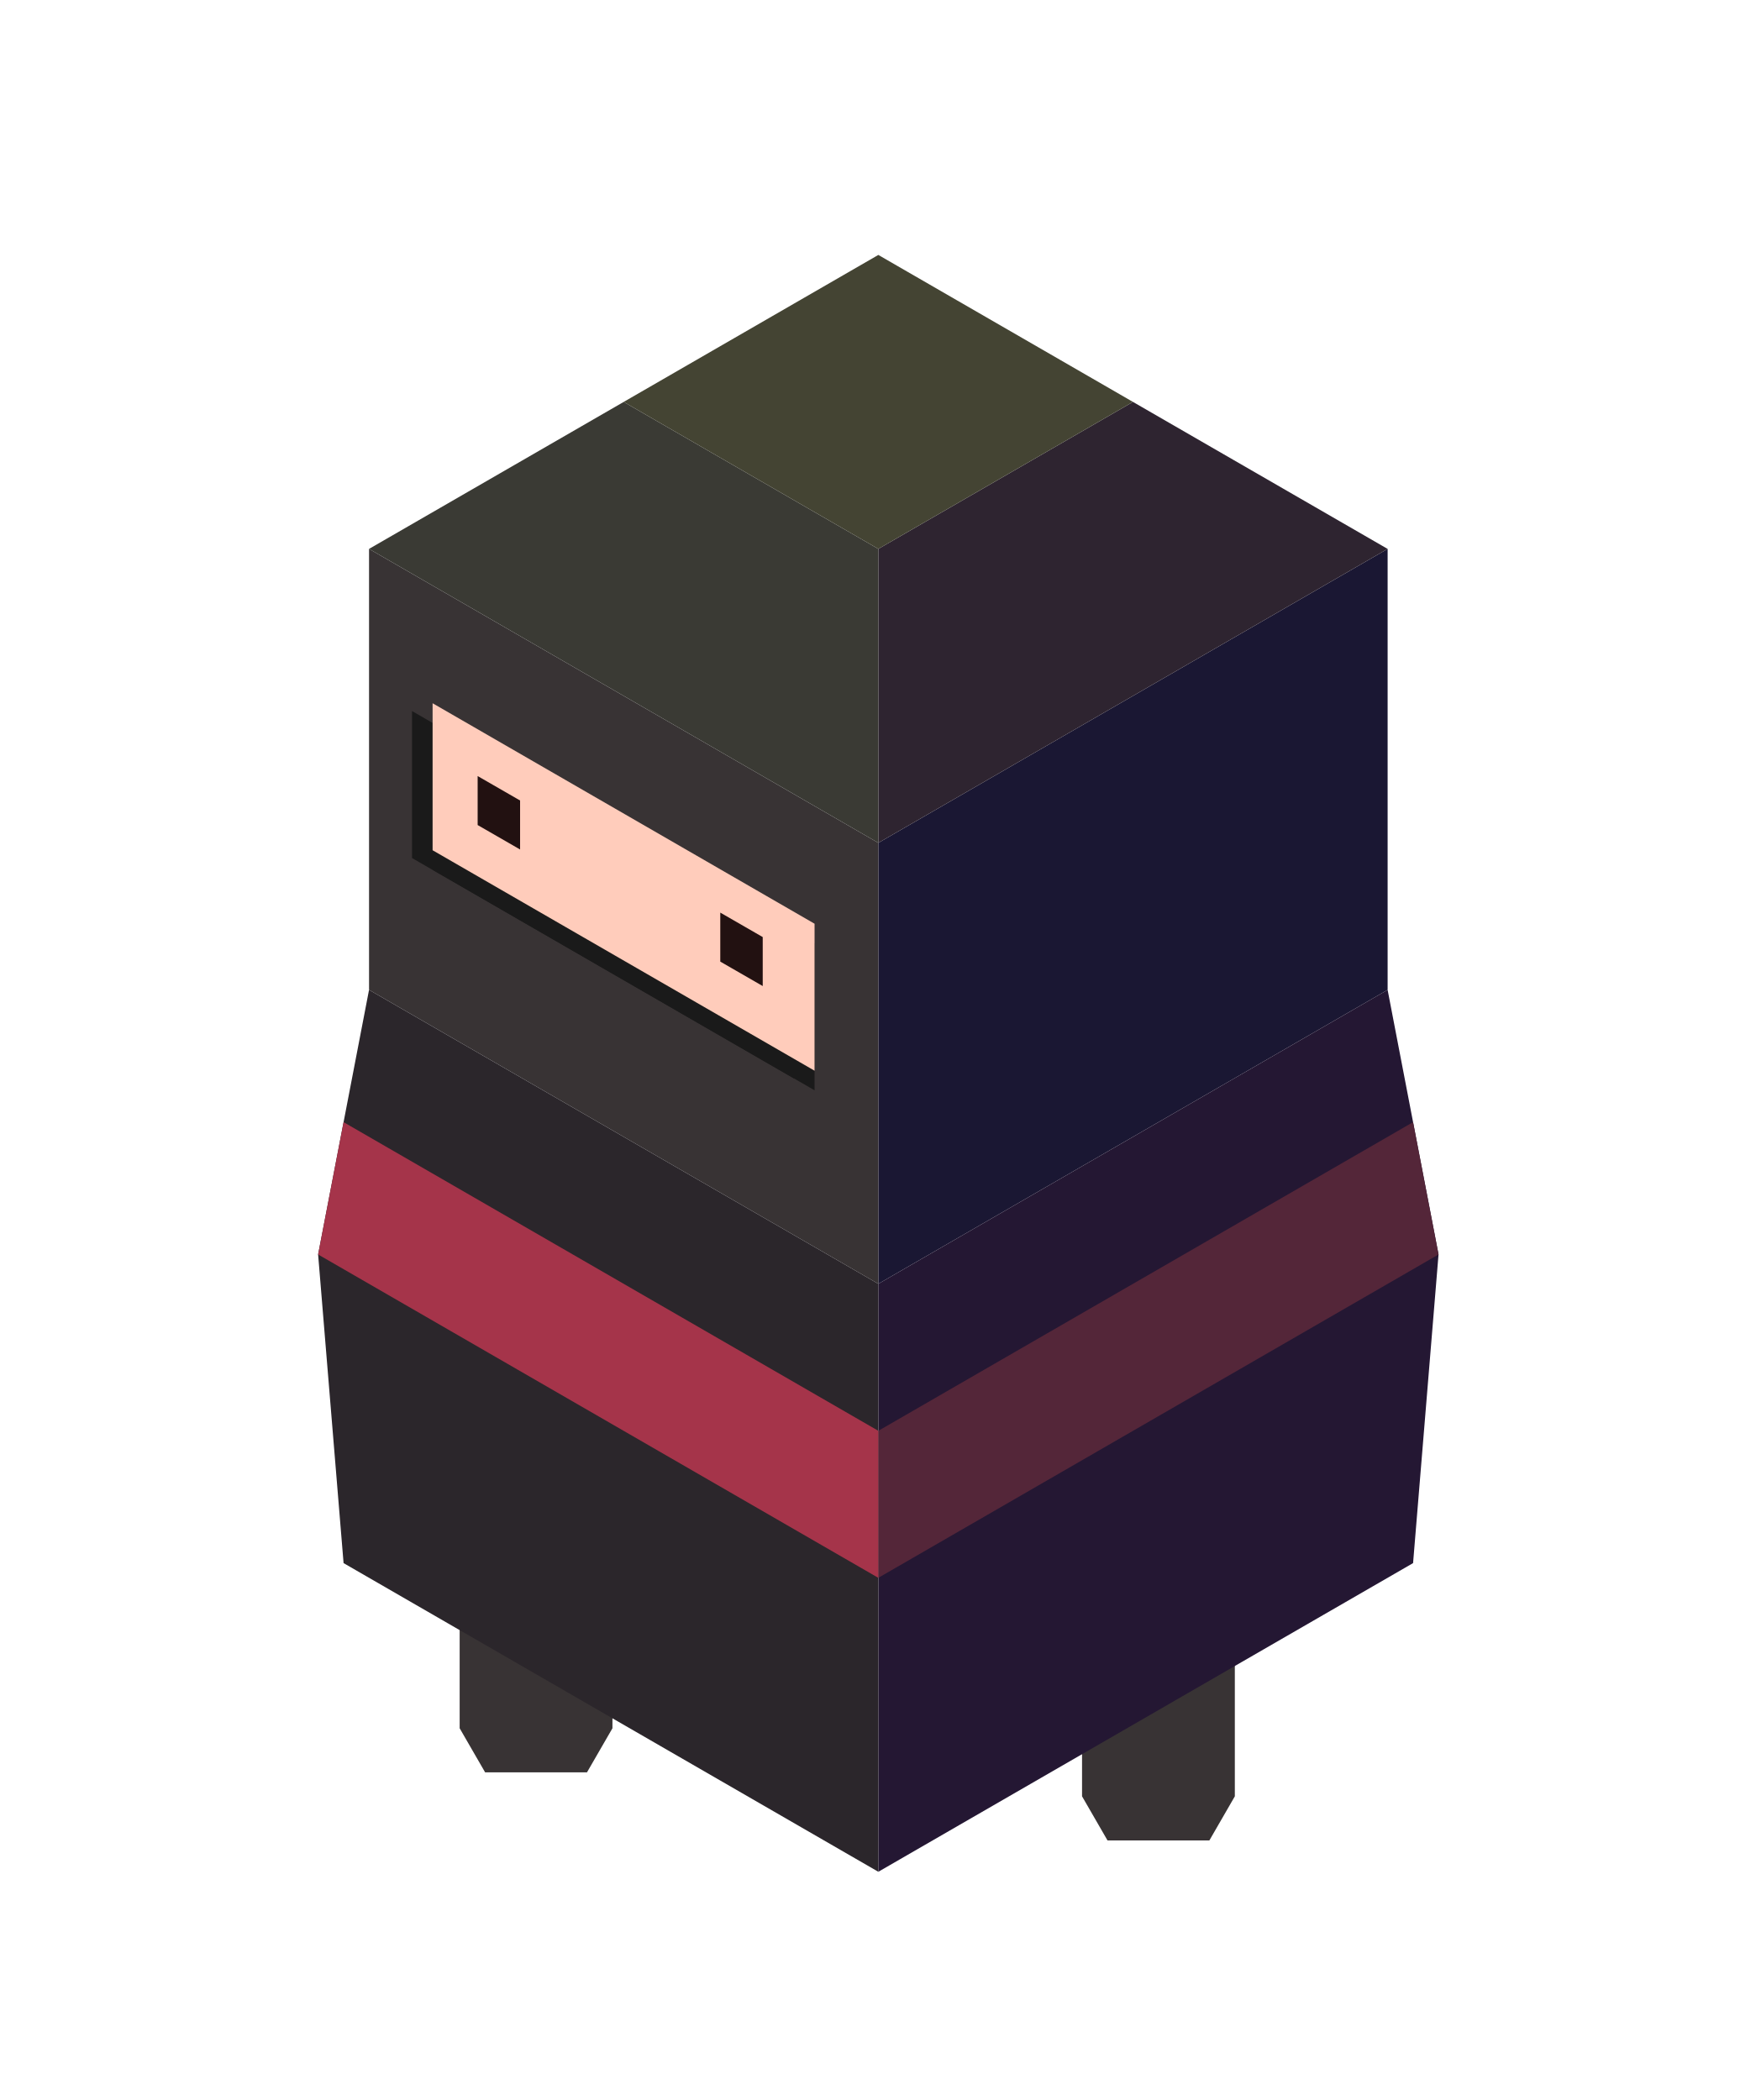
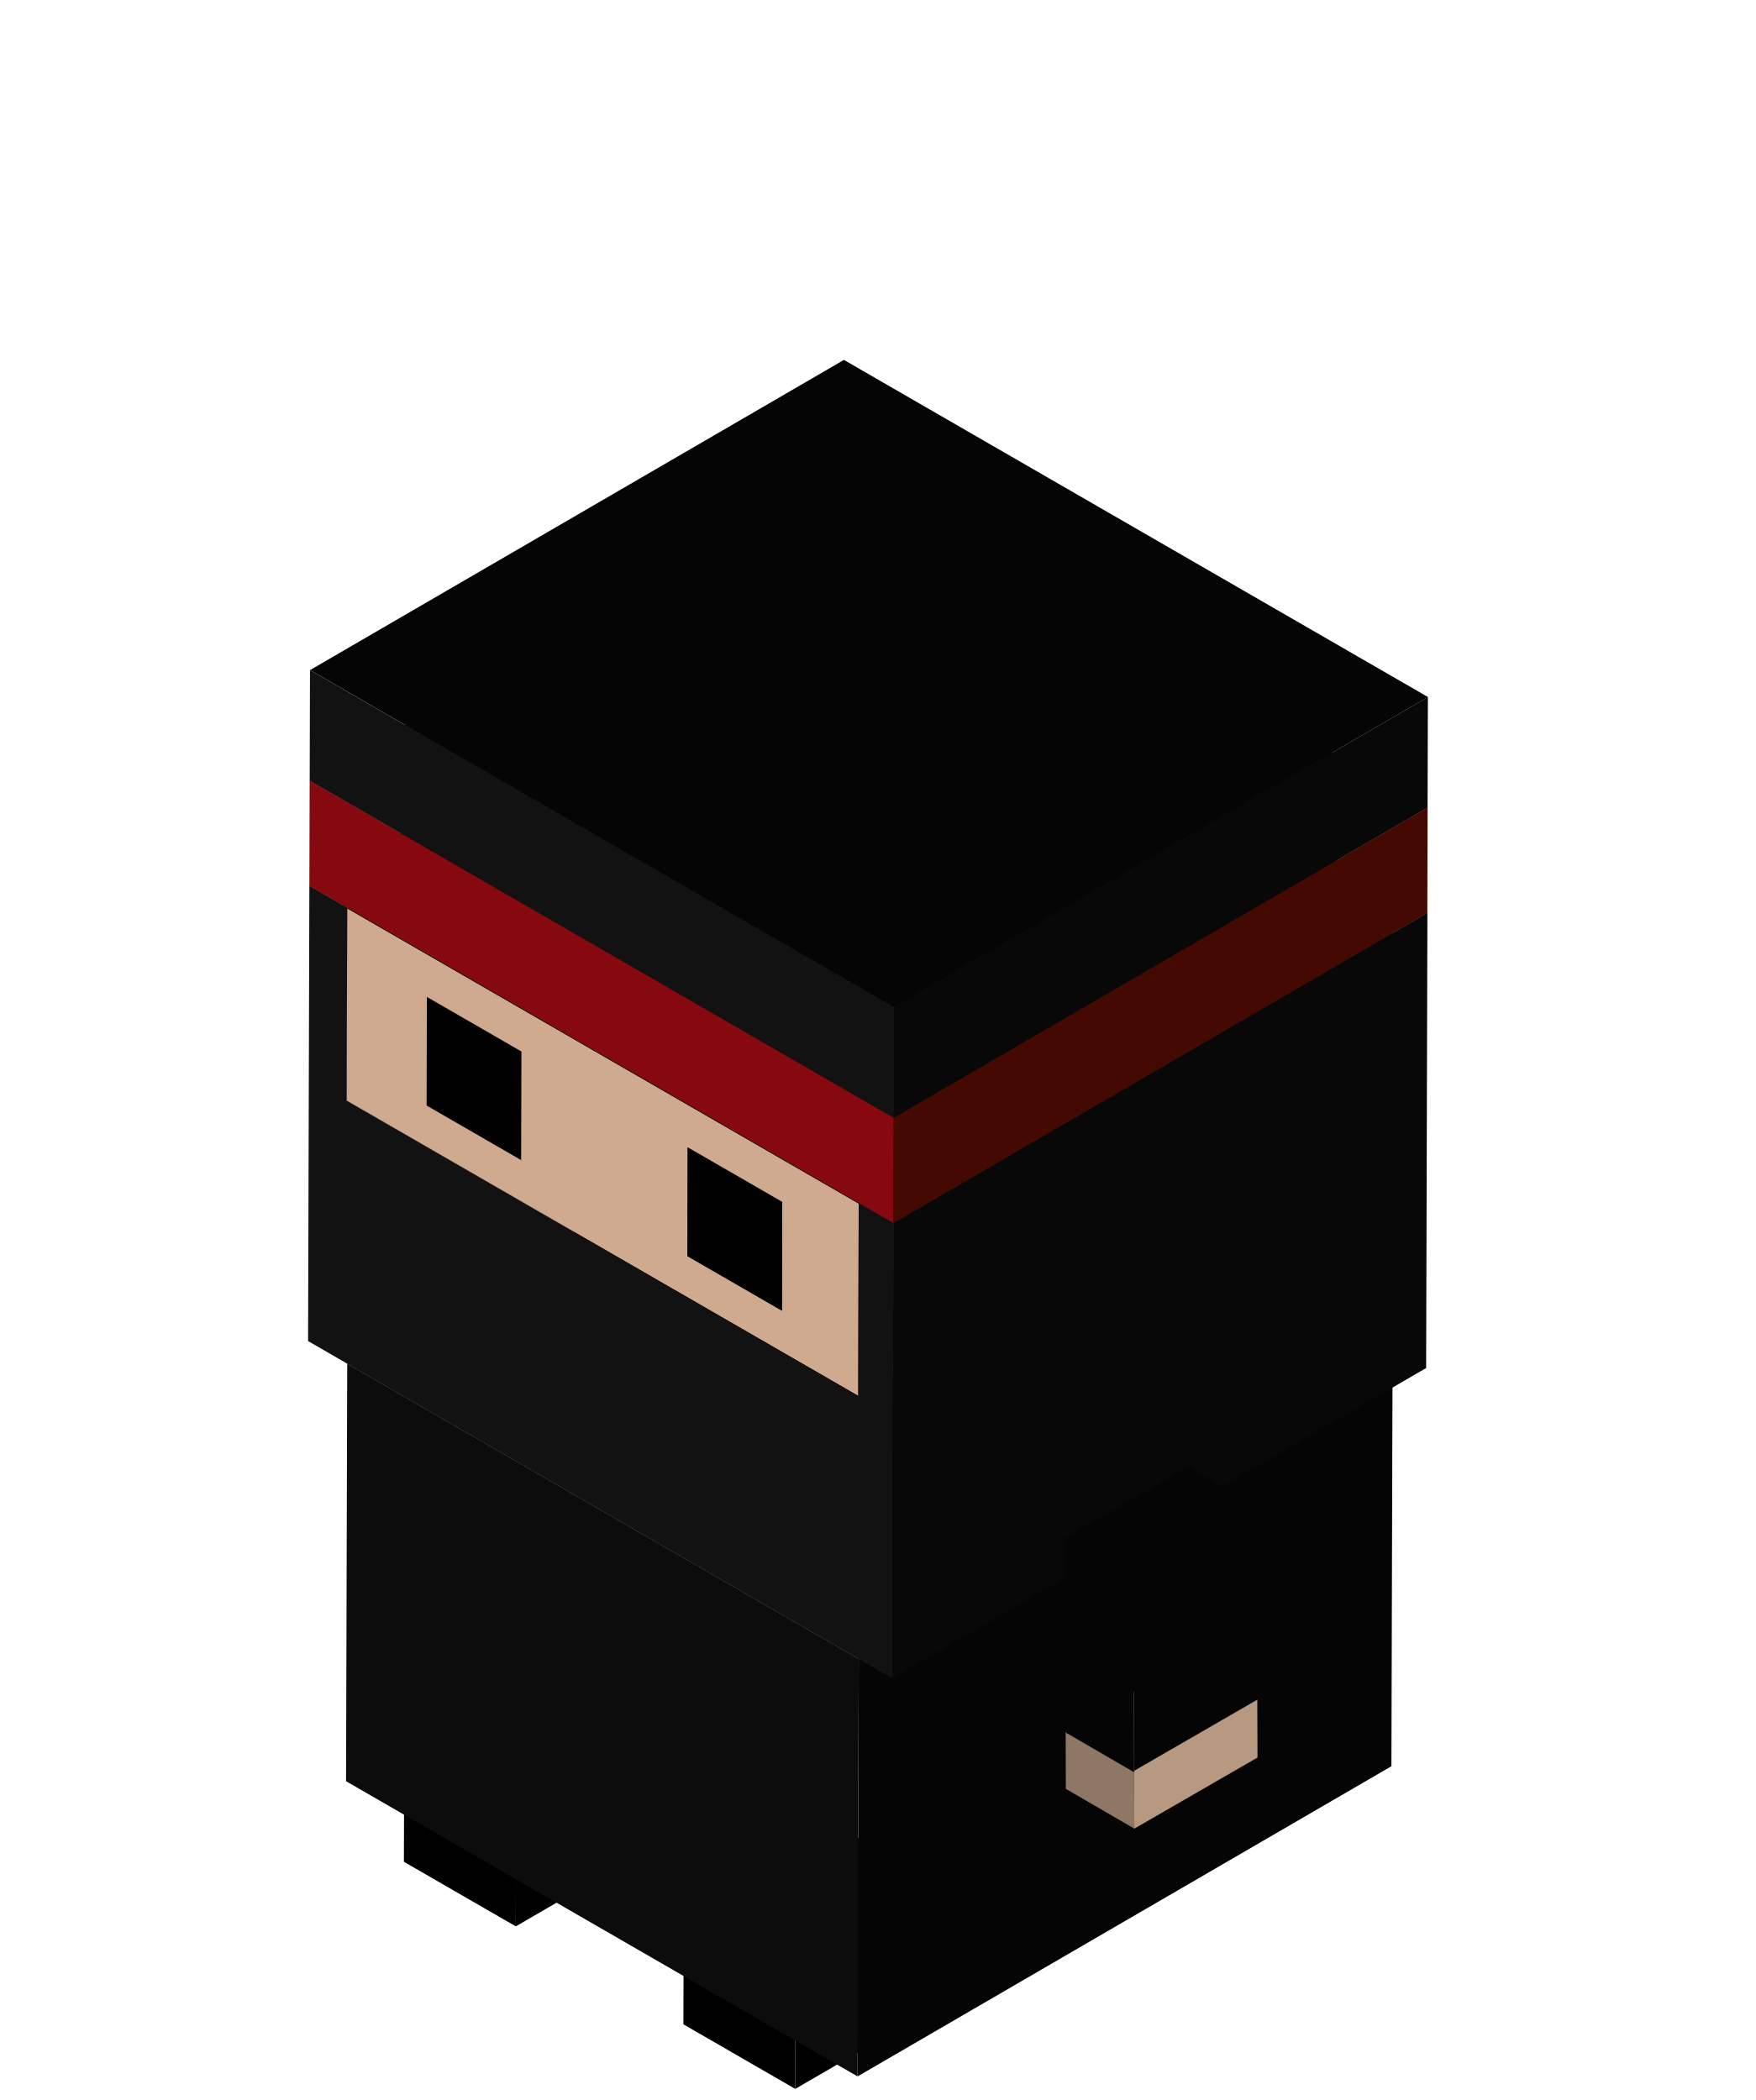
- <svg xmlns="http://www.w3.org/2000/svg" width="122" height="146" viewBox="0 0 122 146">
+ <svg xmlns="http://www.w3.org/2000/svg" width="70" height="83.771" viewBox="0 0 70 83.771">
  <defs>
-     <linearGradient id="linear-gradient" x1="0.5" x2="0.5" y2="1" gradientUnits="objectBoundingBox">
-       <stop offset="0" stop-color="#dbefec" />
-       <stop offset="0" stop-color="#fff" />
-       <stop offset="1" stop-color="#fff" />
-     </linearGradient>
+     <clipPath id="clip-ninjaBas">
+       <rect width="70" height="83.77" />
+     </clipPath>
  </defs>
  <g id="ninjaBas" clip-path="url(#clip-ninjaBas)">
-     <g id="g5205" transform="translate(22.111 17.724)">
-       <path id="path5094" d="M148.353,745.64v10.219l1.77,3.066h7.08l1.77-3.066V745.64Z" transform="translate(-138.514 -653.428)" fill="#383334" fill-rule="evenodd" />
-       <path id="path5092" d="M292.663,761.424v10.219l1.77,3.066h7.08l1.77-3.066V761.424Z" transform="translate(-239.563 -664.48)" fill="#383334" fill-rule="evenodd" />
-       <path id="path5039" d="M245.428,557.309l35.4-20.438V506.214l-35.4,20.438Z" transform="translate(-206.488 -485.776)" fill="#1a1733" fill-rule="evenodd" />
-       <path id="path5041" d="M245.428,502.782V482.344l17.7-10.219,17.7,10.219Z" transform="translate(-206.488 -461.906)" fill="#2e2430" fill-rule="evenodd" />
-       <path id="path5043" d="M162.741,557.309l-35.4-20.438V506.214l35.4,20.438Z" transform="translate(-123.801 -485.776)" fill="#383334" fill-rule="evenodd" />
-       <path id="path5045" d="M162.741,502.782V482.344l-17.7-10.219-17.7,10.219Z" transform="translate(-123.801 -461.906)" fill="#3a3a34" fill-rule="evenodd" />
-       <path id="path5047" d="M186.384,448.256l17.7-10.219,17.7,10.219-17.7,10.219Z" transform="translate(-165.144 -438.037)" fill="#443" fill-rule="evenodd" />
-       <path id="path5049" d="M245.428,628.919v40.876l37.169-21.46,1.77-21.46-3.54-18.394Z" transform="translate(-206.488 -557.386)" fill="#241733" fill-rule="evenodd" />
-       <path id="path5051" d="M154.472,628.919v40.876l-37.17-21.46-1.77-21.46,3.54-18.394Z" transform="translate(-115.532 -557.386)" fill="#2b262b" fill-rule="evenodd" />
-       <path id="path5053" d="M245.428,660.621l37.169-21.46,1.77,9.2L245.428,670.84Z" transform="translate(-206.488 -578.869)" fill="#542639" fill-rule="evenodd" />
-       <path id="path5055" d="M154.472,660.621l-37.17-21.46-1.77,9.2,38.94,22.482Z" transform="translate(-115.532 -578.869)" fill="#a5344a" fill-rule="evenodd" />
-       <path id="path5063" d="M142.08,546.553l26.55,15.328V572.1l-26.55-15.328Z" transform="translate(-134.122 -514.022)" fill="#1a1a1a" fill-rule="evenodd" />
-       <path id="path5065" d="M137.3,543.82l26.55,15.328v10.219L137.3,554.039Z" transform="translate(-130.772 -512.109)" fill="#1a1a1a" fill-rule="evenodd" />
-       <path id="path5057" d="M142.08,542l26.55,15.329v10.219l-26.55-15.328Z" transform="translate(-134.122 -510.832)" fill="#fcb" fill-rule="evenodd" />
-       <path id="path5059" d="M152.522,558.9l2.95,1.7v3.406l-2.95-1.7Z" transform="translate(-141.433 -522.67)" fill="#211" fill-rule="evenodd" />
-       <path id="path5061" d="M208.782,590.564l2.95,1.7v3.406l-2.95-1.7Z" transform="translate(-180.828 -544.84)" fill="#211" fill-rule="evenodd" />
+     <g id="Groupe_1122" data-name="Groupe 1122" transform="translate(12.287 14.357)">
+       <g id="Groupe_1032" data-name="Groupe 1032" transform="translate(14.969 58.097)">
+         <g id="Groupe_1031" data-name="Groupe 1031">
+           <g id="Groupe_1030" data-name="Groupe 1030">
+             <g id="Groupe_1027" data-name="Groupe 1027" transform="translate(0 3.172)">
+               <path id="Tracé_11869" data-name="Tracé 11869" d="M307.451,856.033l-.015,5.126-4.462-2.576.015-5.126Z" transform="translate(-302.975 -853.457)" />
+             </g>
+             <g id="Groupe_1028" data-name="Groupe 1028" transform="translate(4.462 2.576)">
+               <path id="Tracé_11870" data-name="Tracé 11870" d="M360.592,848.928l5.459-3.172-.015,5.126-5.459,3.172Z" transform="translate(-360.578 -845.756)" />
+             </g>
+             <g id="Groupe_1029" data-name="Groupe 1029" transform="translate(0.015)">
+               <path id="Tracé_11871" data-name="Tracé 11871" d="M303.163,815.671l5.459-3.172,4.462,2.576-5.459,3.172Z" transform="translate(-303.163 -812.499)" />
+             </g>
+           </g>
+         </g>
+       </g>
+       <g id="Groupe_1038" data-name="Groupe 1038" transform="translate(3.822 51.613)">
+         <g id="Groupe_1037" data-name="Groupe 1037">
+           <g id="Groupe_1036" data-name="Groupe 1036">
+             <g id="Groupe_1033" data-name="Groupe 1033" transform="translate(0 3.172)">
+               <path id="Tracé_11872" data-name="Tracé 11872" d="M163.532,772.333l-.015,5.126-4.462-2.576.015-5.126Z" transform="translate(-159.056 -769.757)" />
+             </g>
+             <g id="Groupe_1034" data-name="Groupe 1034" transform="translate(4.462 2.576)">
+               <path id="Tracé_11873" data-name="Tracé 11873" d="M216.673,765.228l5.459-3.172-.015,5.126-5.459,3.173Z" transform="translate(-216.659 -762.056)" />
+             </g>
+             <g id="Groupe_1035" data-name="Groupe 1035" transform="translate(0.015)">
+               <path id="Tracé_11874" data-name="Tracé 11874" d="M159.244,731.971,164.7,728.8l4.462,2.576-5.459,3.172Z" transform="translate(-159.244 -728.799)" />
+             </g>
+           </g>
+         </g>
+       </g>
+       <g id="Groupe_1070" data-name="Groupe 1070" transform="translate(0 0)">
+         <g id="Groupe_1069" data-name="Groupe 1069">
+           <g id="Groupe_1042" data-name="Groupe 1042" transform="translate(1.516 27.669)">
+             <g id="Groupe_1039" data-name="Groupe 1039" transform="translate(0 12.373)">
+               <path id="Tracé_11875" data-name="Tracé 11875" d="M149.734,591.181l-.047,16.654-20.4-11.776.047-16.654Z" transform="translate(-129.289 -579.404)" fill="#0c0c0c" />
+             </g>
+             <g id="Groupe_1040" data-name="Groupe 1040" transform="translate(20.398 11.777)">
+               <path id="Tracé_11876" data-name="Tracé 11876" d="M392.678,584.08l21.291-12.373-.047,16.654-21.291,12.373Z" transform="translate(-392.631 -571.707)" fill="#050505" />
+             </g>
+             <g id="Groupe_1041" data-name="Groupe 1041" transform="translate(0.047)">
+               <path id="Tracé_11877" data-name="Tracé 11877" d="M129.9,432.04l21.291-12.373,20.4,11.776L150.3,443.816Z" transform="translate(-129.899 -419.667)" fill="#030303" />
+             </g>
+           </g>
+           <g id="Groupe_1064" data-name="Groupe 1064" transform="translate(0 4.406)">
+             <g id="Groupe_1043" data-name="Groupe 1043" transform="translate(1.538 5.099)">
+               <path id="Tracé_11878" data-name="Tracé 11878" d="M129.594,197.537l21.291-12.373-.022,7.672-21.291,12.373Z" transform="translate(-129.572 -185.165)" fill="#080808" />
+             </g>
+             <g id="Groupe_1044" data-name="Groupe 1044" transform="translate(1.538 12.771)">
+               <path id="Tracé_11879" data-name="Tracé 11879" d="M129.572,296.587l21.291-12.373,20.4,11.776-21.291,12.373Z" transform="translate(-129.572 -284.214)" fill="#050505" />
+             </g>
+             <g id="Groupe_1045" data-name="Groupe 1045" transform="translate(4.726 12.969)">
+               <path id="Tracé_11880" data-name="Tracé 11880" d="M170.737,299.139l21.291-12.373,3.772,2.178-21.291,12.373Z" transform="translate(-170.737 -286.767)" fill="#44382f" />
+             </g>
+             <g id="Groupe_1046" data-name="Groupe 1046" transform="translate(4.726 8.635)">
+               <path id="Tracé_11881" data-name="Tracé 11881" d="M170.75,243.184l21.291-12.373-.012,4.334-21.291,12.373Z" transform="translate(-170.737 -230.811)" fill="#645446" />
+             </g>
+             <g id="Groupe_1047" data-name="Groupe 1047" transform="translate(4.739 8.635)">
+               <path id="Tracé_11882" data-name="Tracé 11882" d="M170.9,243.184l21.291-12.373,3.772,2.178-21.291,12.373Z" transform="translate(-170.896 -230.812)" />
+             </g>
+             <g id="Groupe_1048" data-name="Groupe 1048" transform="translate(4.726 21.007)">
+               <path id="Tracé_11883" data-name="Tracé 11883" d="M174.522,392.726l-.012,4.334-3.772-2.178.012-4.334Z" transform="translate(-170.737 -390.549)" />
+             </g>
+             <g id="Groupe_1049" data-name="Groupe 1049" transform="translate(8.498 10.812)">
+               <path id="Tracé_11884" data-name="Tracé 11884" d="M219.446,271.3l21.291-12.373-.012,4.334-21.291,12.373Z" transform="translate(-219.433 -258.926)" />
+             </g>
+             <g id="Groupe_1050" data-name="Groupe 1050" transform="translate(15.126 18.973)">
+               <path id="Tracé_11885" data-name="Tracé 11885" d="M305,376.656l21.291-12.373,3.772,2.178-21.291,12.373Z" transform="translate(-305 -364.284)" fill="#44382f" />
+             </g>
+             <g id="Groupe_1051" data-name="Groupe 1051" transform="translate(15.126 14.639)">
+               <path id="Tracé_11886" data-name="Tracé 11886" d="M305.013,320.7,326.3,308.328l-.012,4.334L305,325.035Z" transform="translate(-305 -308.328)" fill="#645446" />
+             </g>
+             <g id="Groupe_1052" data-name="Groupe 1052" transform="translate(15.138 14.639)">
+               <path id="Tracé_11887" data-name="Tracé 11887" d="M305.159,320.7l21.291-12.373,3.772,2.178-21.291,12.373Z" transform="translate(-305.159 -308.328)" />
+             </g>
+             <g id="Groupe_1053" data-name="Groupe 1053" transform="translate(18.898 16.817)">
+               <path id="Tracé_11888" data-name="Tracé 11888" d="M353.708,348.816,375,336.443l-.012,4.334L353.7,353.15Z" transform="translate(-353.696 -336.443)" />
+             </g>
+             <g id="Groupe_1054" data-name="Groupe 1054" transform="translate(21.935 16.875)">
+               <path id="Tracé_11889" data-name="Tracé 11889" d="M392.93,349.575,414.22,337.2l-.022,7.672-21.291,12.373Z" transform="translate(-392.908 -337.202)" fill="#645446" />
+             </g>
+             <g id="Groupe_1055" data-name="Groupe 1055" transform="translate(1.538 17.472)">
+               <path id="Tracé_11890" data-name="Tracé 11890" d="M129.595,344.9l20.4,11.776-.022,7.672-20.4-11.776Zm6.938,10.047.012-4.334-3.772-2.178-.012,4.334,3.772,2.178m10.4,6,.012-4.334-3.772-2.178-.012,4.334,3.772,2.178" transform="translate(-129.573 -344.903)" fill="#cfaa8e" />
+             </g>
+             <g id="Groupe_1056" data-name="Groupe 1056" transform="translate(1.56 5.099)">
+               <path id="Tracé_11891" data-name="Tracé 11891" d="M129.854,197.538l21.291-12.373,20.4,11.776-21.291,12.373Z" transform="translate(-129.854 -185.166)" fill="#44382f" />
+             </g>
+             <g id="Groupe_1057" data-name="Groupe 1057" transform="translate(0 16.572)">
+               <path id="Tracé_11892" data-name="Tracé 11892" d="M109.717,351.447l.051-18.161,23.294,13.449-.051,18.161-1.333-.77-20.4-11.776Zm1.56-17.261-.022,7.672,20.4,11.776.022-7.672-20.4-11.776" transform="translate(-109.717 -333.286)" fill="#121212" />
+             </g>
+             <g id="Groupe_1058" data-name="Groupe 1058" transform="translate(15.126 27.012)">
+               <path id="Tracé_11893" data-name="Tracé 11893" d="M305,472.4l3.772,2.178.012-4.334-3.772-2.178Z" transform="translate(-305 -468.066)" />
+             </g>
+             <g id="Groupe_1059" data-name="Groupe 1059" transform="translate(0.051 4.199)">
+               <path id="Tracé_11894" data-name="Tracé 11894" d="M110.381,185.921l21.291-12.373L154.966,187,133.675,199.37Z" transform="translate(-110.381 -173.548)" fill="#050505" />
+             </g>
+             <g id="Groupe_1060" data-name="Groupe 1060" transform="translate(0.051 12.373)">
+               <path id="Tracé_11895" data-name="Tracé 11895" d="M133.688,292.518l-.012,4.2-23.294-13.449.012-4.2Z" transform="translate(-110.382 -279.07)" fill="#85090e" />
+             </g>
+             <g id="Groupe_1061" data-name="Groupe 1061" transform="translate(23.294 17.648)">
+               <path id="Tracé_11896" data-name="Tracé 11896" d="M410.5,359.551,431.8,347.179l-.051,18.161-21.291,12.373Z" transform="translate(-410.453 -347.179)" fill="#080808" />
+             </g>
+             <g id="Groupe_1062" data-name="Groupe 1062" transform="translate(0.063)">
+               <path id="Tracé_11897" data-name="Tracé 11897" d="M110.535,131.705l21.291-12.373,23.294,13.449-21.291,12.373Z" transform="translate(-110.535 -119.332)" fill="#310600" />
+             </g>
+             <g id="Groupe_1063" data-name="Groupe 1063" transform="translate(23.346 13.449)">
+               <path id="Tracé_11898" data-name="Tracé 11898" d="M411.13,305.336l21.291-12.373-.012,4.2-21.291,12.373Z" transform="translate(-411.118 -292.963)" fill="#440900" />
+             </g>
+           </g>
+           <g id="Groupe_1068" data-name="Groupe 1068" transform="translate(0.063)">
+             <g id="Groupe_1065" data-name="Groupe 1065" transform="translate(0 12.373)">
+               <path id="Tracé_11899" data-name="Tracé 11899" d="M110.548,222.182l23.294,13.449-.012,4.406-23.294-13.449Z" transform="translate(-110.535 -222.182)" fill="#121212" />
+             </g>
+             <g id="Groupe_1066" data-name="Groupe 1066" transform="translate(0.012)">
+               <path id="Tracé_11900" data-name="Tracé 11900" d="M110.7,74.817l21.291-12.373,23.294,13.449L133.99,88.266Z" transform="translate(-110.696 -62.444)" fill="#050505" />
+             </g>
+             <g id="Groupe_1067" data-name="Groupe 1067" transform="translate(23.294 13.449)">
+               <path id="Tracé_11901" data-name="Tracé 11901" d="M411.284,248.448l21.291-12.373-.013,4.406-21.29,12.373Z" transform="translate(-411.272 -236.075)" fill="#080808" />
+             </g>
+           </g>
+         </g>
+       </g>
+       <g id="Groupe_1080" data-name="Groupe 1080" transform="translate(30.193 44.155)">
+         <g id="Groupe_1079" data-name="Groupe 1079">
+           <g id="Groupe_1078" data-name="Groupe 1078">
+             <g id="Groupe_1071" data-name="Groupe 1071" transform="translate(0.022 10.595)">
+               <path id="Tracé_11902" data-name="Tracé 11902" d="M502.541,773.135l-2.73-1.586-.006-2.253,2.73,1.586Z" transform="translate(-499.806 -769.297)" fill="#8e7764" />
+             </g>
+             <g id="Groupe_1072" data-name="Groupe 1072" transform="translate(2.751 9.286)">
+               <path id="Tracé_11903" data-name="Tracé 11903" d="M539.956,752.39l.007,2.312-4.913,2.837-.006-2.253v-.059Z" transform="translate(-535.043 -752.39)" fill="#b79880" />
+             </g>
+             <g id="Groupe_1073" data-name="Groupe 1073" transform="translate(0.022 10.536)">
+               <path id="Tracé_11904" data-name="Tracé 11904" d="M502.533,770.179l-2.73-1.586v-.059l2.73,1.586Z" transform="translate(-499.803 -768.534)" fill="#8e7764" />
+             </g>
+             <g id="Groupe_1074" data-name="Groupe 1074" transform="translate(0.022 7.699)">
+               <path id="Tracé_11905" data-name="Tracé 11905" d="M502.533,736.334l-2.73-1.586,4.913-2.837,2.73,1.586Z" transform="translate(-499.803 -731.911)" fill="#c7a489" />
+             </g>
+             <g id="Groupe_1075" data-name="Groupe 1075" transform="translate(0 2.837)">
+               <path id="Tracé_11906" data-name="Tracé 11906" d="M502.273,678.477l-2.73-1.586-.022-7.758,2.73,1.586Z" transform="translate(-499.522 -669.132)" fill="#050505" />
+             </g>
+             <g id="Groupe_1076" data-name="Groupe 1076" transform="translate(2.73 1.586)">
+               <path id="Tracé_11907" data-name="Tracé 11907" d="M539.675,652.989l.022,7.7-4.913,2.837v.059l-.022-7.758Z" transform="translate(-534.761 -652.989)" fill="#050505" />
+             </g>
+             <g id="Groupe_1077" data-name="Groupe 1077">
+               <path id="Tracé_11908" data-name="Tracé 11908" d="M502.251,636.932l-2.73-1.586,4.913-2.837,2.73,1.586Z" transform="translate(-499.522 -632.51)" fill="#050505" />
+             </g>
+           </g>
+         </g>
+       </g>
    </g>
  </g>
</svg>
